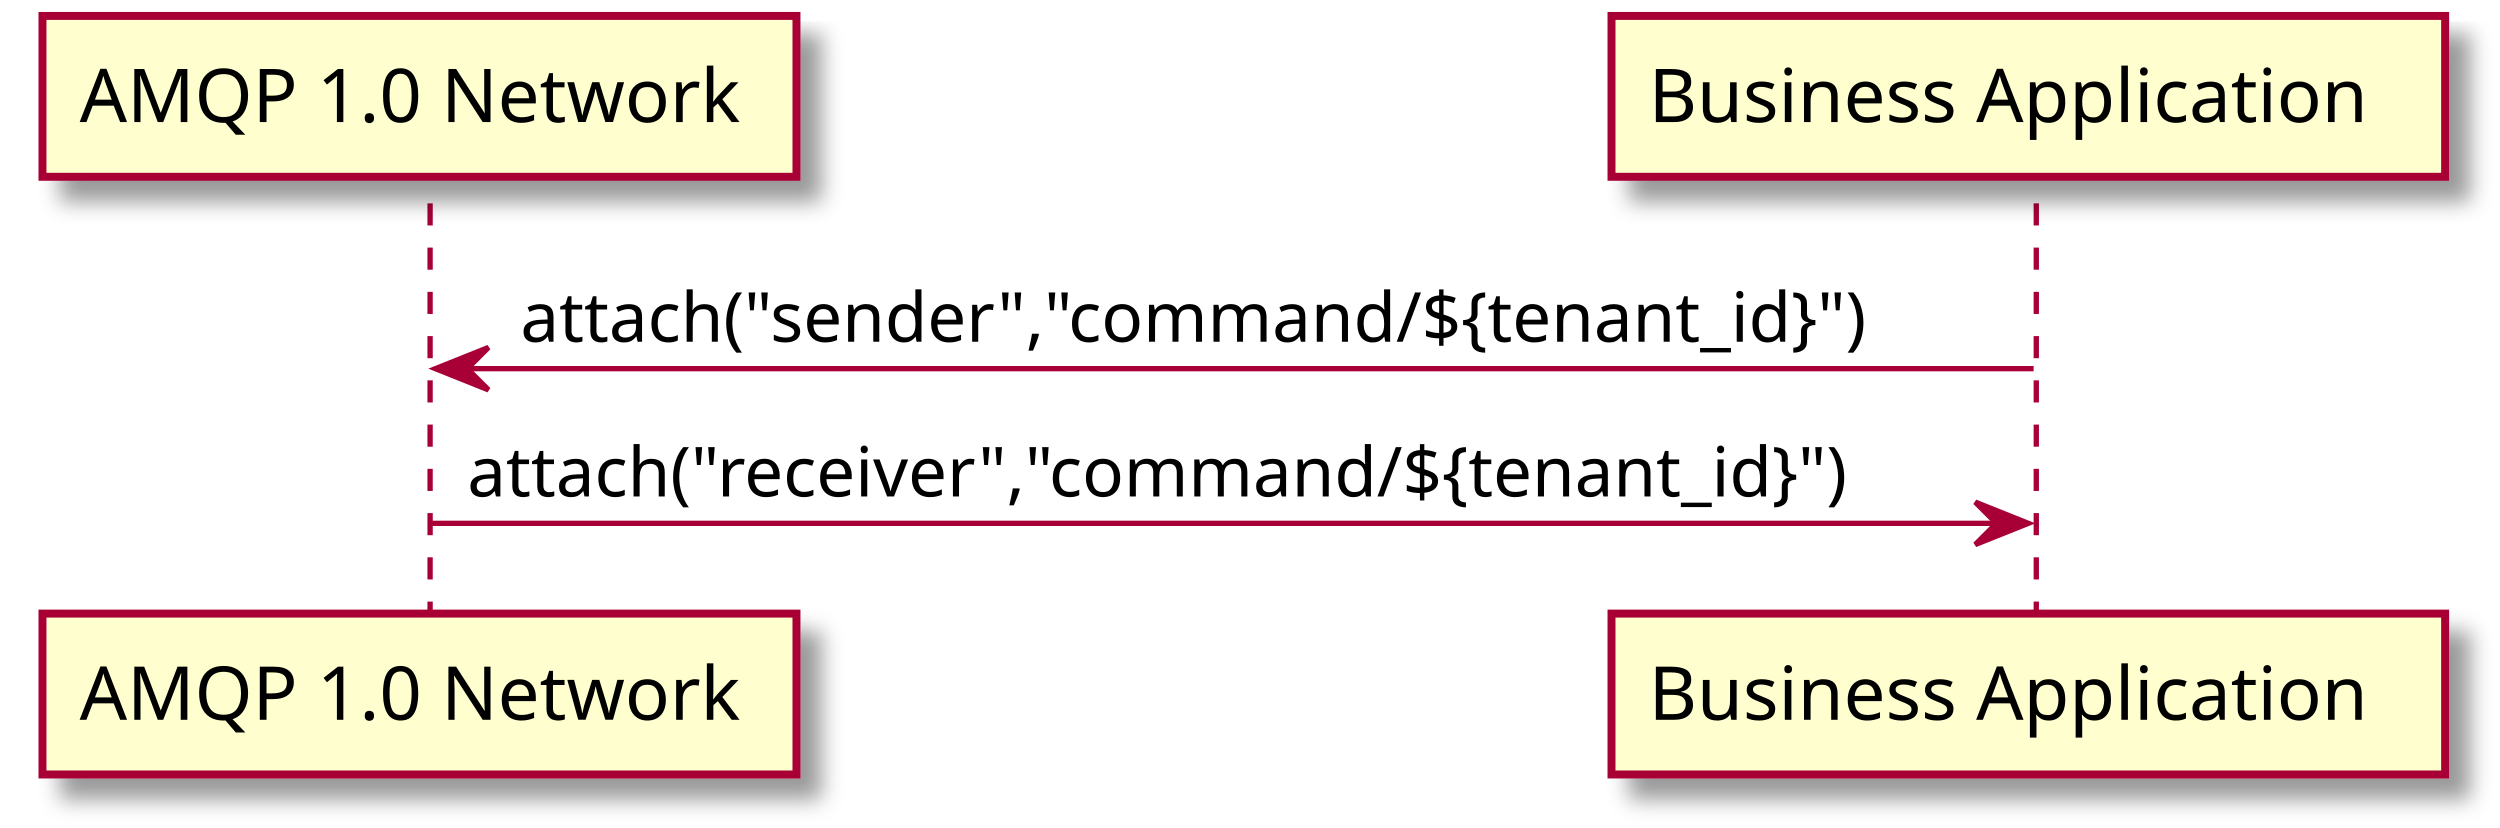
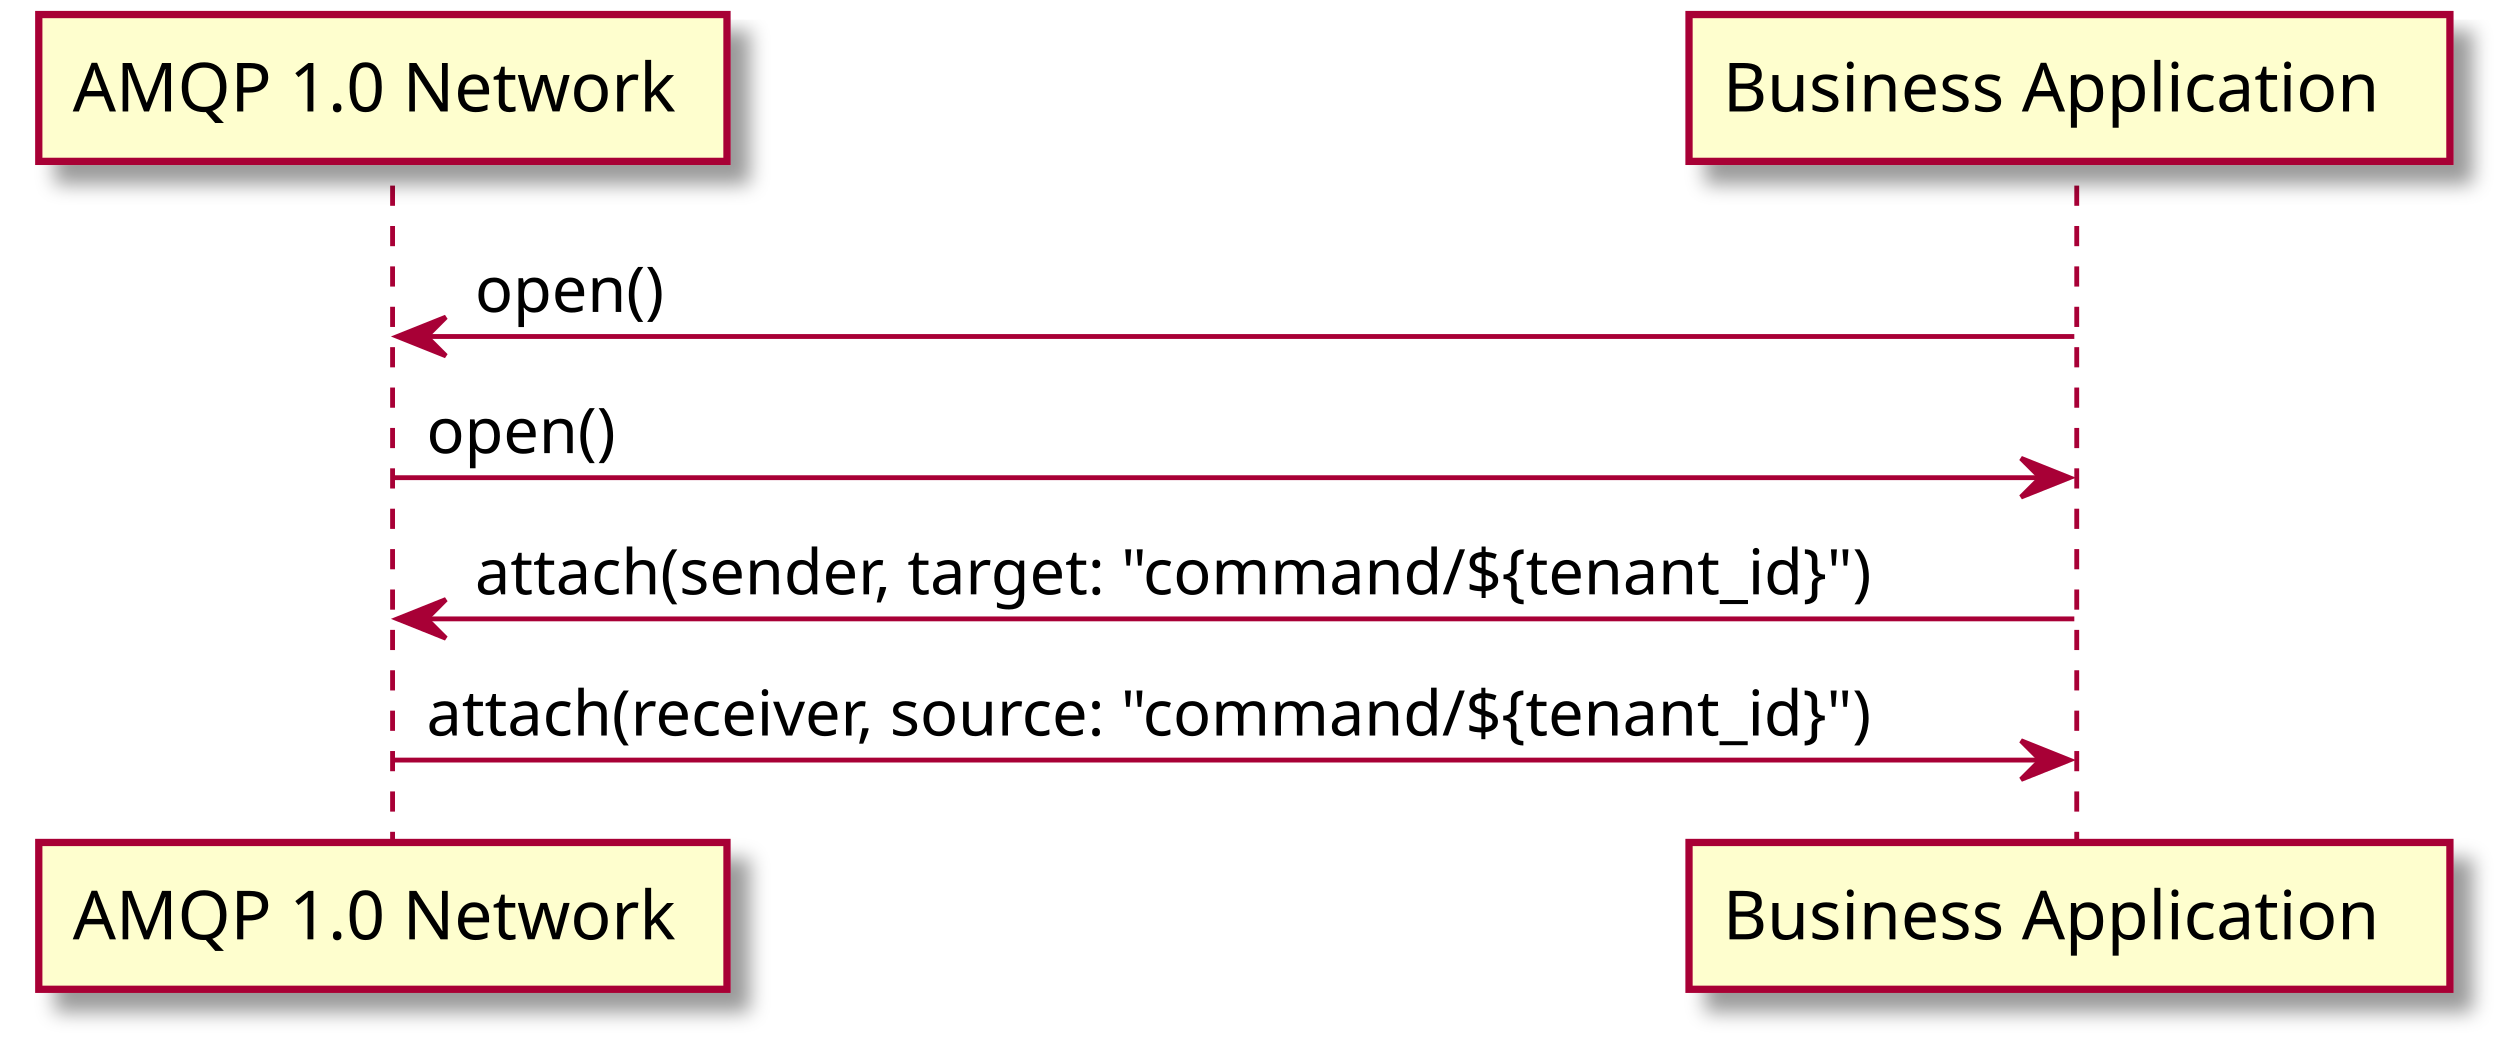
- <svg xmlns="http://www.w3.org/2000/svg" contentScriptType="application/ecmascript" contentStyleType="text/css" height="187.2px" preserveAspectRatio="none" style="width:565px;height:187px;" version="1.1" viewBox="0 0 565 187" width="565.2px" zoomAndPan="magnify">
+ <svg xmlns="http://www.w3.org/2000/svg" contentScriptType="application/ecmascript" contentStyleType="text/css" height="258px" preserveAspectRatio="none" style="width:619px;height:258px;" version="1.1" viewBox="0 0 619 258" width="619.2px" zoomAndPan="magnify">
  <defs>
-     <filter height="300%" id="f15gj2u33bge0k" width="300%" x="-1" y="-1">
+     <filter height="300%" id="fjqnkoz0hmfro" width="300%" x="-1" y="-1">
      <feGaussianBlur result="blurOut" stdDeviation="2.4" />
      <feColorMatrix in="blurOut" result="blurOut2" type="matrix" values="0 0 0 0 0 0 0 0 0 0 0 0 0 0 0 0 0 0 .4 0" />
      <feOffset dx="4.8" dy="4.8" in="blurOut2" result="blurOut3" />
      <feBlend in="SourceGraphic" in2="blurOut3" mode="normal" />
    </filter>
  </defs>
  <g>
-     <line style="stroke: #A80036; stroke-width: 1.2; stroke-dasharray: 5.0,5.0;" x1="97.2" x2="97.2" y1="45.956" y2="139.875" />
-     <line style="stroke: #A80036; stroke-width: 1.2; stroke-dasharray: 5.0,5.0;" x1="460.2" x2="460.2" y1="45.956" y2="139.875" />
-     <rect fill="#FEFECE" filter="url(#f15gj2u33bge0k)" height="36.356" style="stroke: #A80036; stroke-width: 1.8;" width="170.4" x="9.6" y="3.6" />
+     <line style="stroke: #A80036; stroke-width: 1.2; stroke-dasharray: 5.0,5.0;" x1="97.2" x2="97.2" y1="45.956" y2="209.794" />
+     <line style="stroke: #A80036; stroke-width: 1.2; stroke-dasharray: 5.0,5.0;" x1="514.2" x2="514.2" y1="45.956" y2="209.794" />
+     <rect fill="#FEFECE" filter="url(#fjqnkoz0hmfro)" height="36.356" style="stroke: #A80036; stroke-width: 1.8;" width="170.4" x="9.6" y="3.6" />
    <text fill="#000000" font-family="sans-serif" font-size="16.8" lengthAdjust="spacingAndGlyphs" textLength="153.6" x="18" y="27.594">AMQP 1.0 Network</text>
-     <rect fill="#FEFECE" filter="url(#f15gj2u33bge0k)" height="36.356" style="stroke: #A80036; stroke-width: 1.8;" width="170.4" x="9.6" y="138.675" />
-     <text fill="#000000" font-family="sans-serif" font-size="16.8" lengthAdjust="spacingAndGlyphs" textLength="153.6" x="18" y="162.669">AMQP 1.0 Network</text>
-     <rect fill="#FEFECE" filter="url(#f15gj2u33bge0k)" height="36.356" style="stroke: #A80036; stroke-width: 1.8;" width="188.4" x="364.2" y="3.6" />
-     <text fill="#000000" font-family="sans-serif" font-size="16.8" lengthAdjust="spacingAndGlyphs" textLength="171.6" x="372.6" y="27.594">Business Application</text>
-     <rect fill="#FEFECE" filter="url(#f15gj2u33bge0k)" height="36.356" style="stroke: #A80036; stroke-width: 1.8;" width="188.4" x="364.2" y="138.675" />
-     <text fill="#000000" font-family="sans-serif" font-size="16.8" lengthAdjust="spacingAndGlyphs" textLength="171.6" x="372.6" y="162.669">Business Application</text>
+     <rect fill="#FEFECE" filter="url(#fjqnkoz0hmfro)" height="36.356" style="stroke: #A80036; stroke-width: 1.8;" width="170.4" x="9.6" y="208.594" />
+     <text fill="#000000" font-family="sans-serif" font-size="16.8" lengthAdjust="spacingAndGlyphs" textLength="153.6" x="18" y="232.588">AMQP 1.0 Network</text>
+     <rect fill="#FEFECE" filter="url(#fjqnkoz0hmfro)" height="36.356" style="stroke: #A80036; stroke-width: 1.8;" width="188.4" x="418.2" y="3.6" />
+     <text fill="#000000" font-family="sans-serif" font-size="16.8" lengthAdjust="spacingAndGlyphs" textLength="171.6" x="426.6" y="27.594">Business Application</text>
+     <rect fill="#FEFECE" filter="url(#fjqnkoz0hmfro)" height="36.356" style="stroke: #A80036; stroke-width: 1.8;" width="188.4" x="418.2" y="208.594" />
+     <text fill="#000000" font-family="sans-serif" font-size="16.8" lengthAdjust="spacingAndGlyphs" textLength="171.6" x="426.6" y="232.588">Business Application</text>
    <polygon fill="#A80036" points="110.4,78.516,98.4,83.316,110.4,88.116,105.6,83.316" style="stroke: #A80036; stroke-width: 1.2;" />
-     <line style="stroke: #A80036; stroke-width: 1.2;" x1="103.2" x2="459.6" y1="83.316" y2="83.316" />
-     <text fill="#000000" font-family="sans-serif" font-size="15.6" lengthAdjust="spacingAndGlyphs" textLength="326.4" x="117.6" y="77.237">attach("sender","command/${tenant_id}")</text>
-     <polygon fill="#A80036" points="446.4,113.475,458.4,118.275,446.4,123.075,451.2,118.275" style="stroke: #A80036; stroke-width: 1.2;" />
-     <line style="stroke: #A80036; stroke-width: 1.2;" x1="97.2" x2="453.6" y1="118.275" y2="118.275" />
-     <text fill="#000000" font-family="sans-serif" font-size="15.6" lengthAdjust="spacingAndGlyphs" textLength="334.8" x="105.6" y="112.196">attach("receiver","command/${tenant_id}")</text>
+     <line style="stroke: #A80036; stroke-width: 1.2;" x1="103.2" x2="513.6" y1="83.316" y2="83.316" />
+     <text fill="#000000" font-family="sans-serif" font-size="15.6" lengthAdjust="spacingAndGlyphs" textLength="50.4" x="117.6" y="77.237">open()</text>
+     <polygon fill="#A80036" points="500.4,113.475,512.4,118.275,500.4,123.075,505.2,118.275" style="stroke: #A80036; stroke-width: 1.2;" />
+     <line style="stroke: #A80036; stroke-width: 1.2;" x1="97.2" x2="507.6" y1="118.275" y2="118.275" />
+     <text fill="#000000" font-family="sans-serif" font-size="15.6" lengthAdjust="spacingAndGlyphs" textLength="50.4" x="105.6" y="112.196">open()</text>
+     <polygon fill="#A80036" points="110.4,148.434,98.4,153.234,110.4,158.034,105.6,153.234" style="stroke: #A80036; stroke-width: 1.2;" />
+     <line style="stroke: #A80036; stroke-width: 1.2;" x1="103.2" x2="513.6" y1="153.234" y2="153.234" />
+     <text fill="#000000" font-family="sans-serif" font-size="15.6" lengthAdjust="spacingAndGlyphs" textLength="375.6" x="117.6" y="147.155">attach(sender, target: "command/${tenant_id}")</text>
+     <polygon fill="#A80036" points="500.4,183.394,512.4,188.194,500.4,192.994,505.2,188.194" style="stroke: #A80036; stroke-width: 1.2;" />
+     <line style="stroke: #A80036; stroke-width: 1.2;" x1="97.2" x2="507.6" y1="188.194" y2="188.194" />
+     <text fill="#000000" font-family="sans-serif" font-size="15.6" lengthAdjust="spacingAndGlyphs" textLength="388.8" x="105.6" y="182.115">attach(receiver, source: "command/${tenant_id}")</text>
  </g>
</svg>
